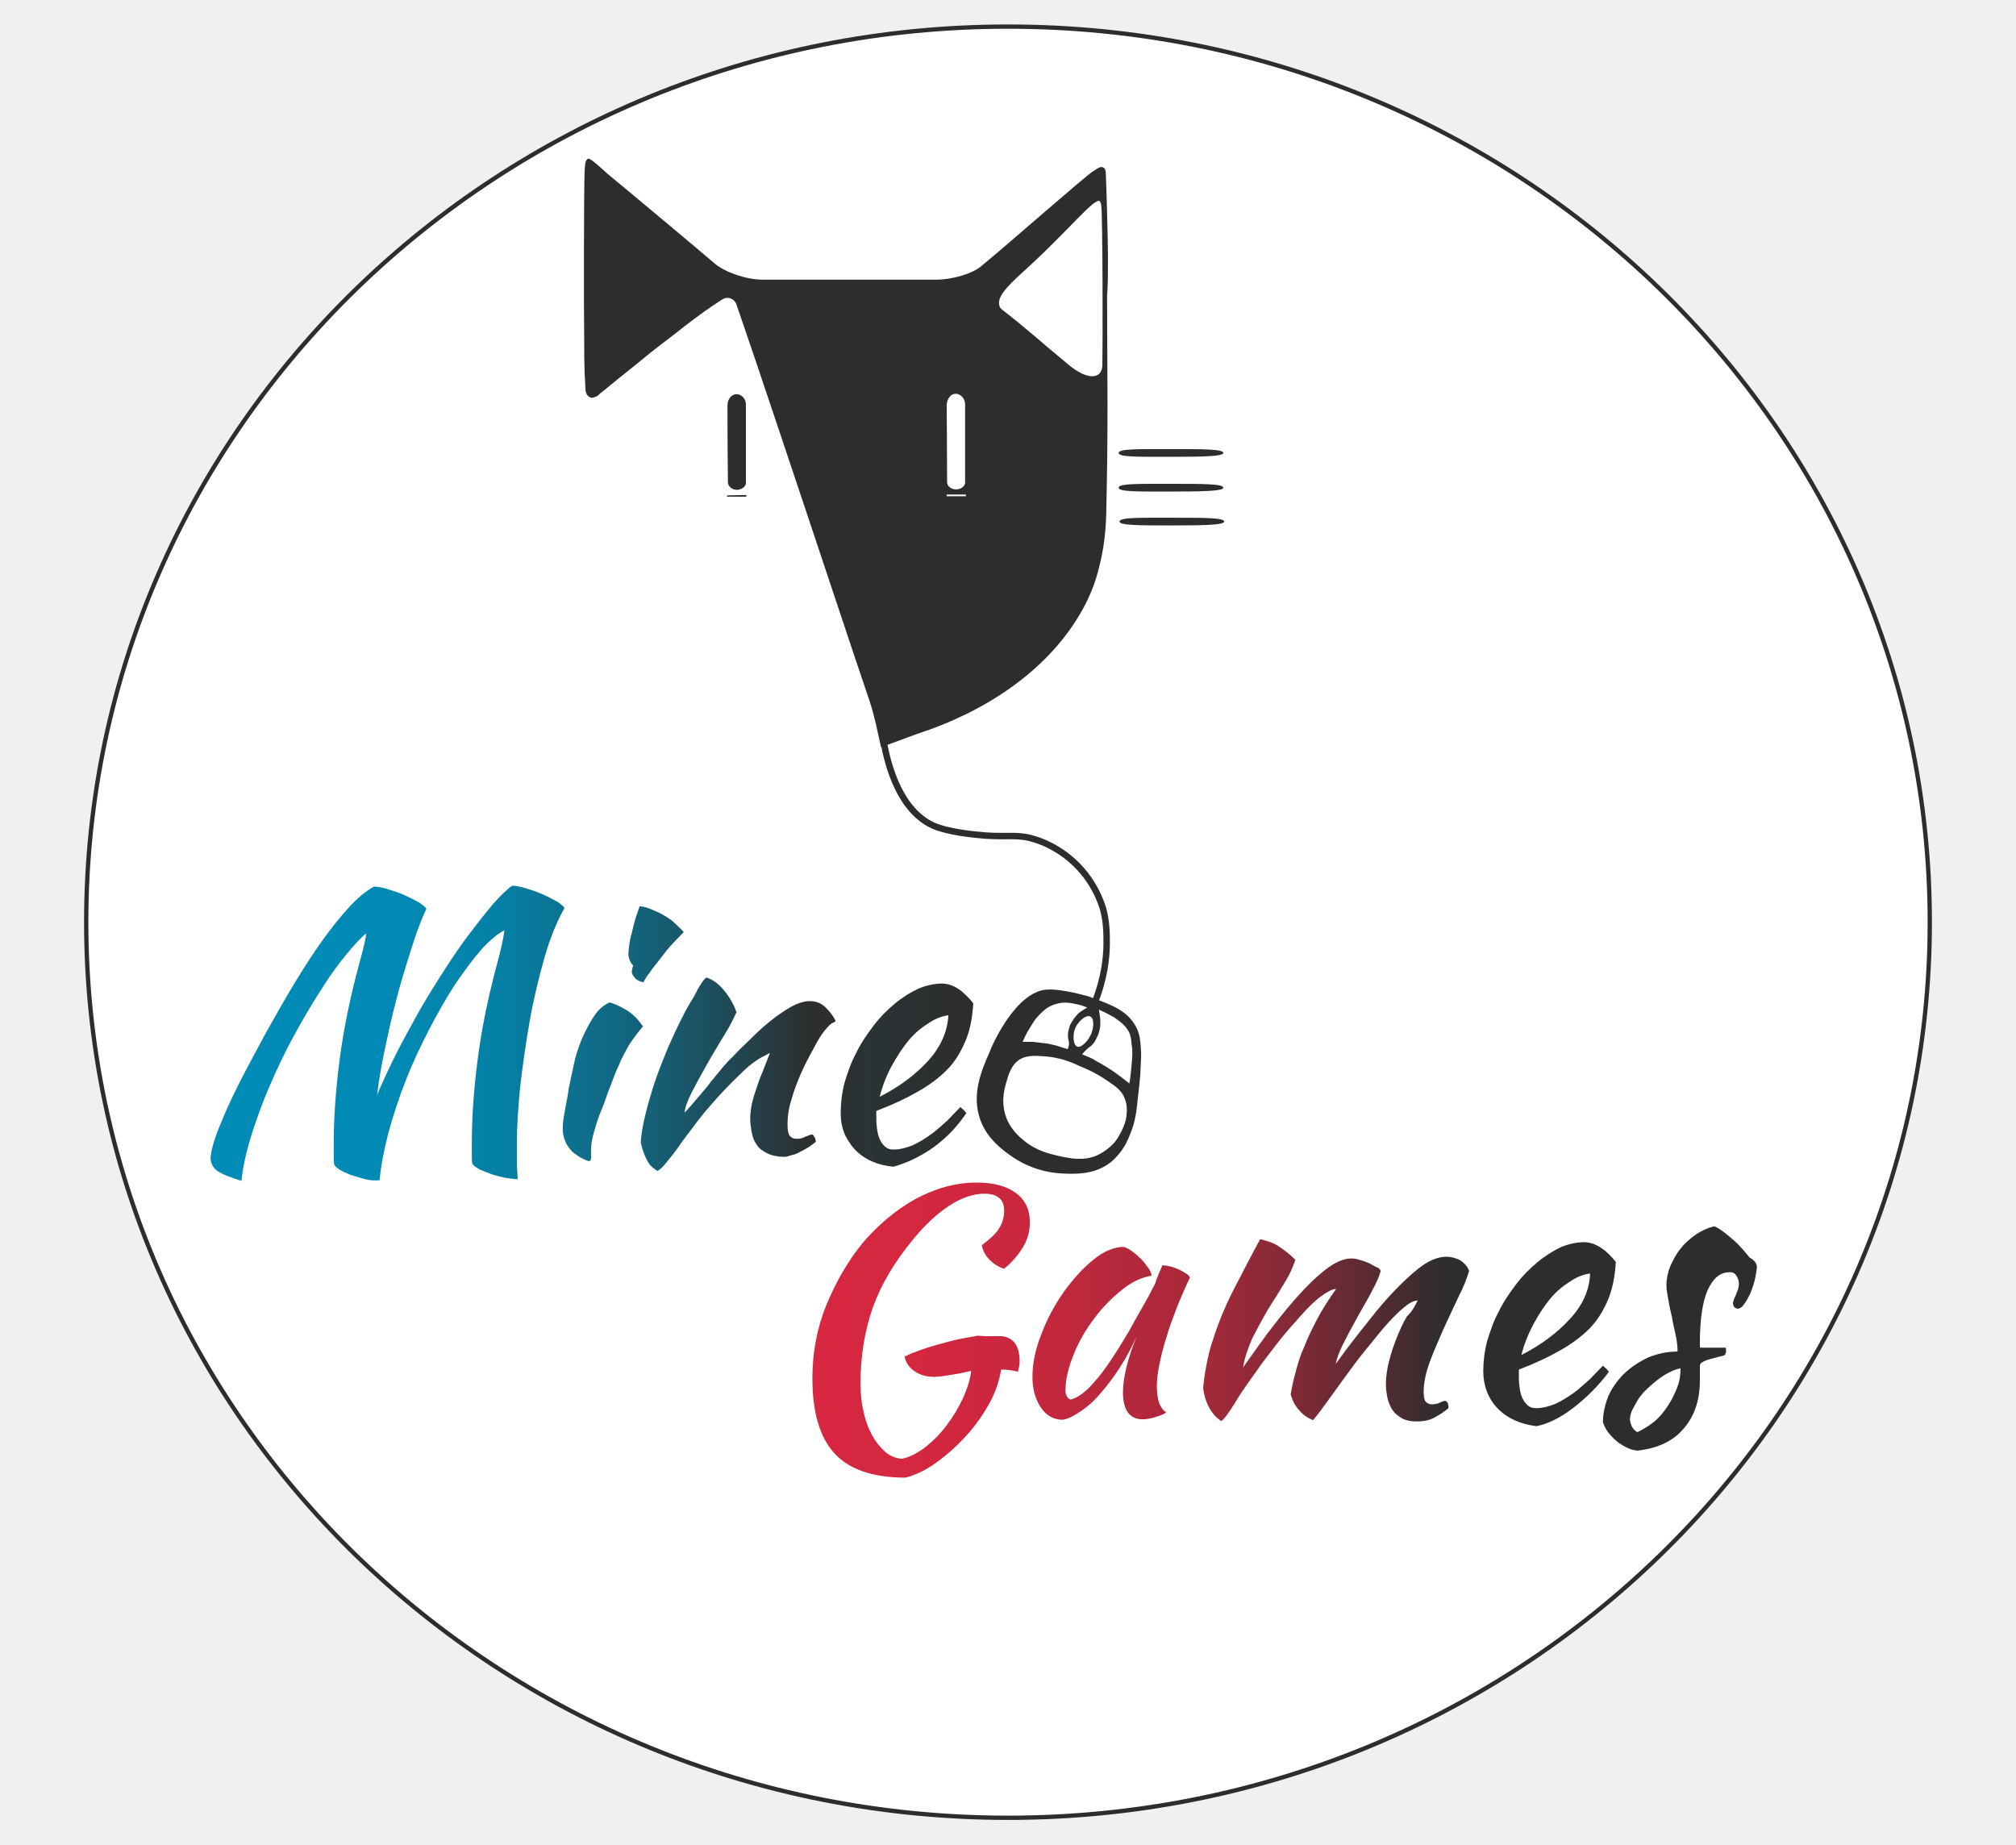
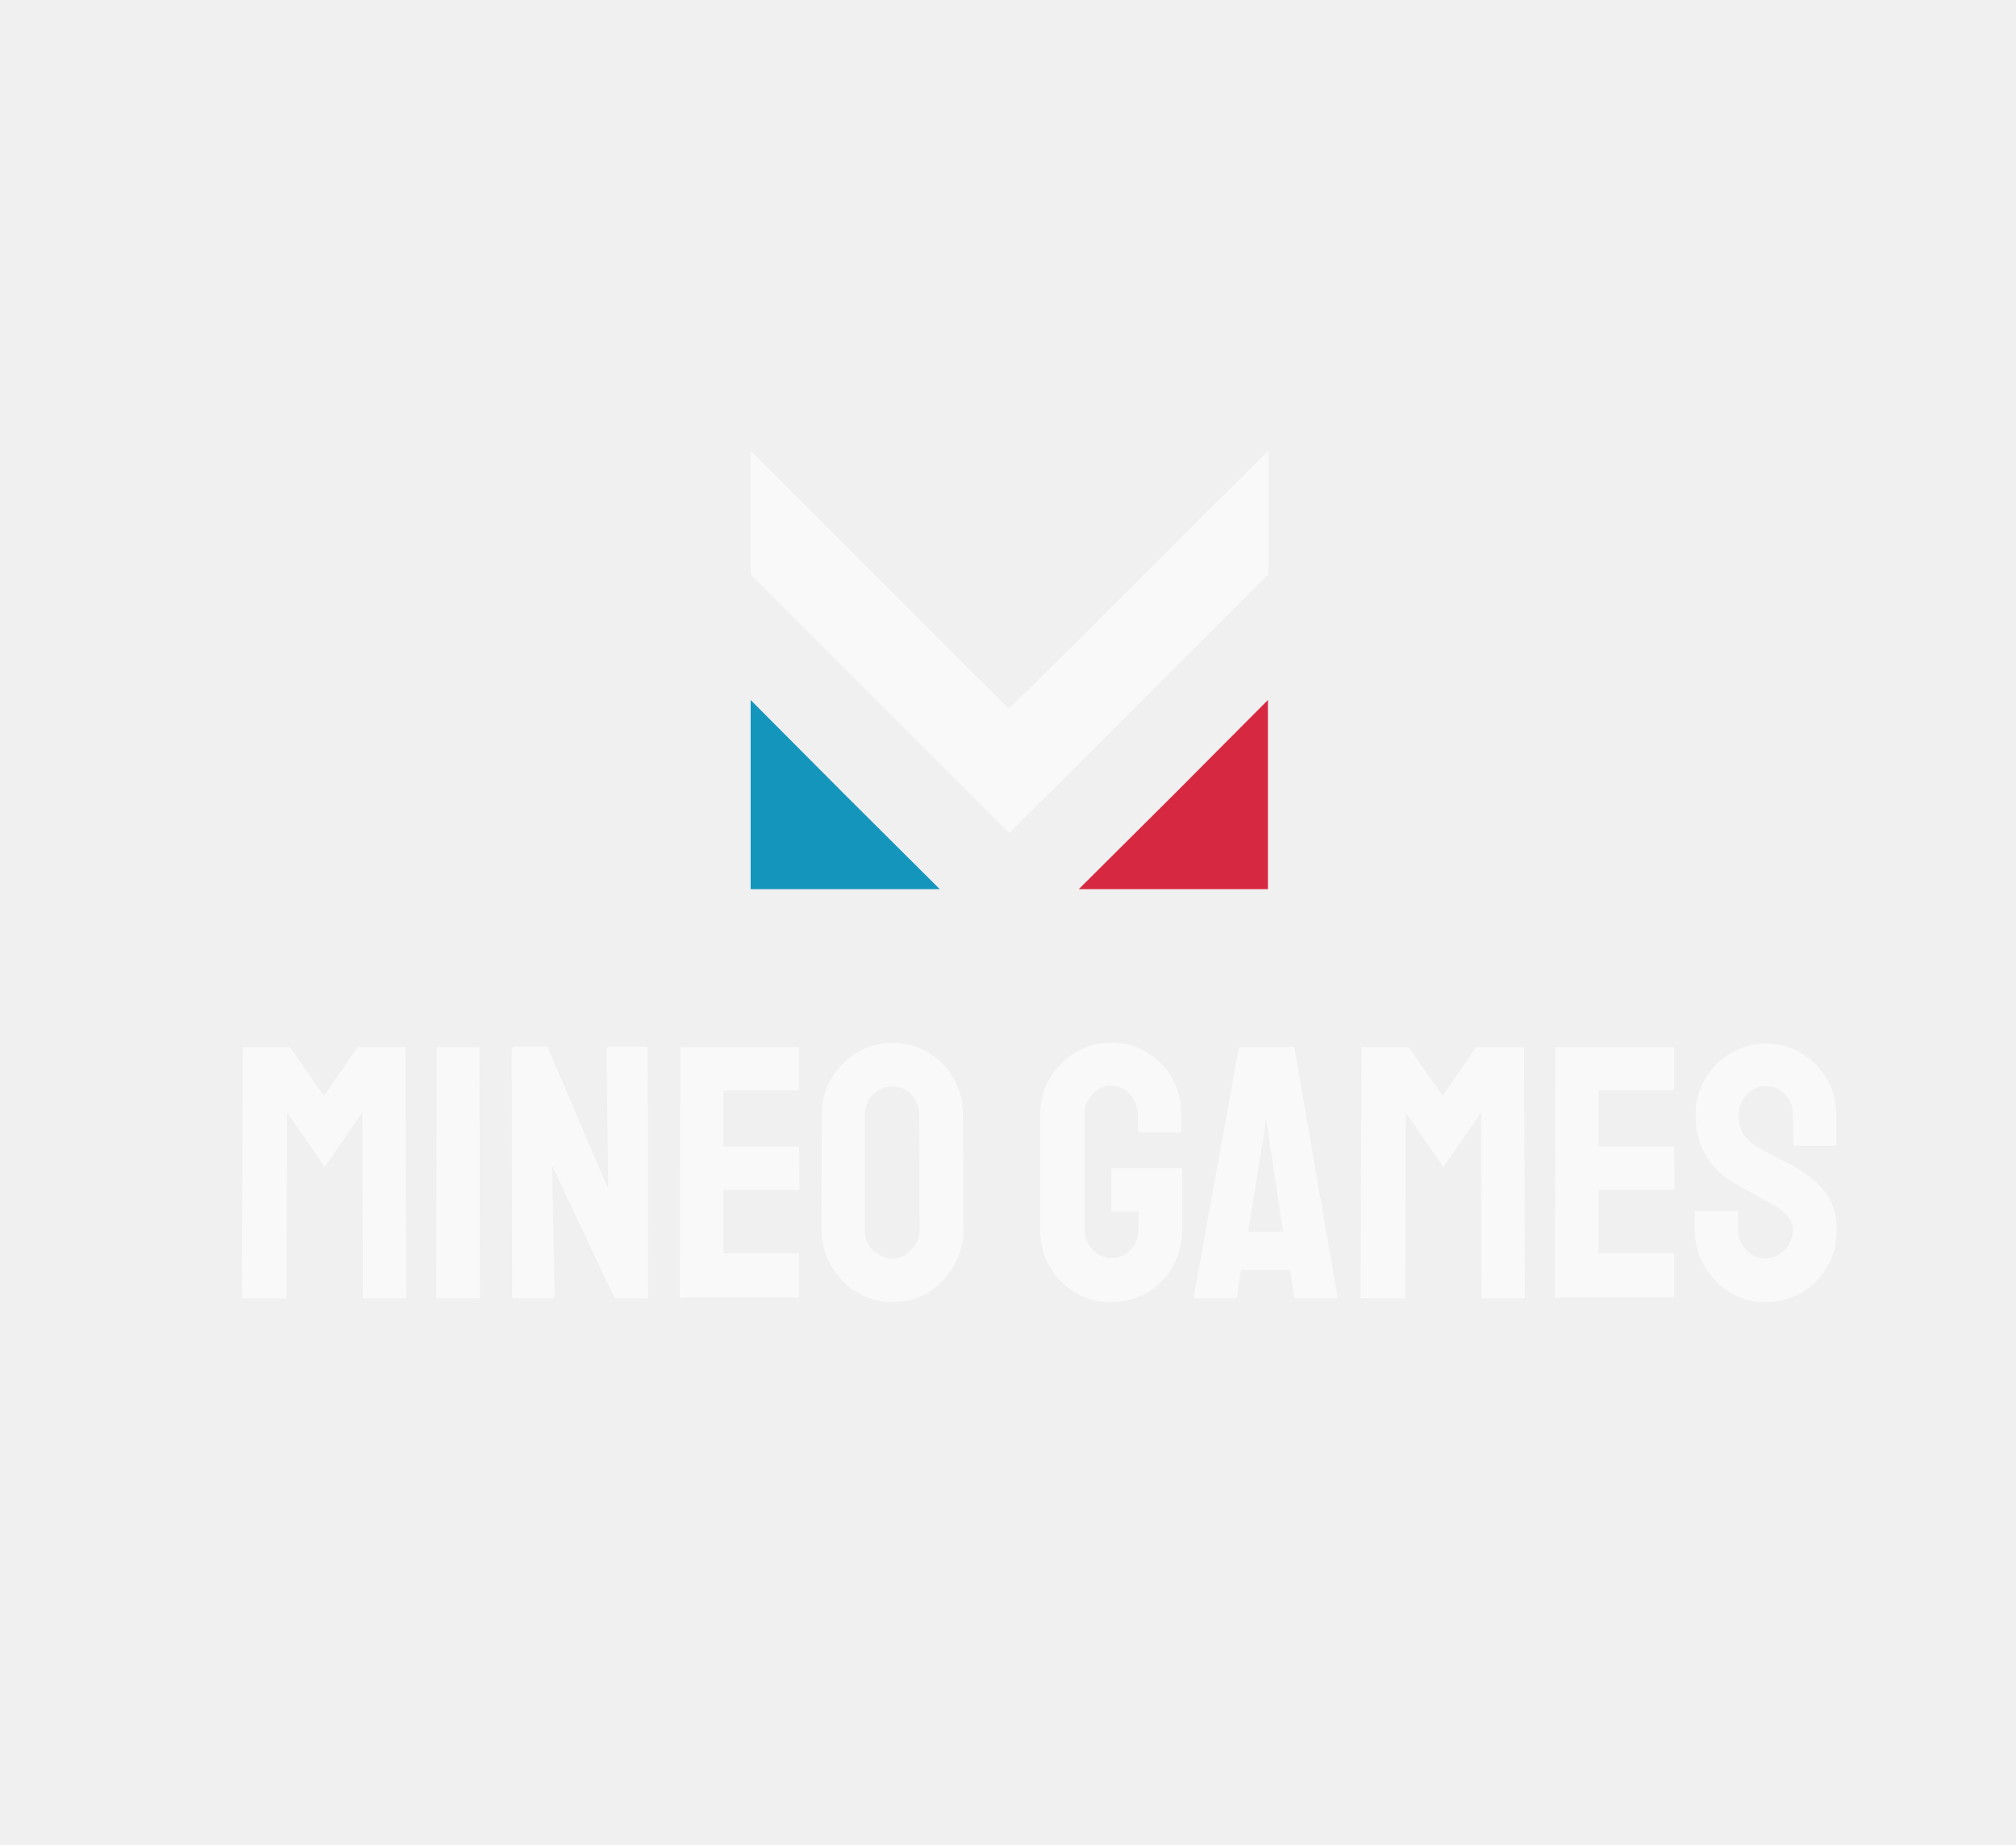
- <svg xmlns="http://www.w3.org/2000/svg" version="1.1" id="svg3680" x="0px" y="0px" viewBox="-70 182 470 430" style="enable-background:new -70 182 470 430;" xml:space="preserve">
+ <svg xmlns="http://www.w3.org/2000/svg" version="1.1" id="svg3680" x="0px" y="0px" viewBox="-62 205.9 470 430" style="enable-background:new -62 205.9 470 430;" xml:space="preserve">
  <style type="text/css">
- 	.st0{fill:#FFFFFF;stroke:#2D2D2D;stroke-miterlimit:10;}
- 	.st1{fill:none;stroke:#2D2D2D;stroke-width:1.5;stroke-miterlimit:10;}
- 	.st2{fill:#2D2D2D;}
- 	.st3{fill:#232323;}
- 	.st4{fill:url(#SVGID_1_);}
- 	.st5{fill:url(#SVGID_2_);}
+ 	.st0{fill:#F9F9F9;}
+ 	.st1{fill:#1495BC;}
+ 	.st2{fill:#D62841;}
</style>
-   <ellipse class="st0" cx="165" cy="397" rx="214.9" ry="208.8" />
-   <link rel="stylesheet" href="https://fonts.googleapis.com/css?family=Kaushan+Script" />
-   <path d="M185.9,417.4" />
-   <path d="M177.6,416.3" />
-   <path class="st1" d="M185.2,415.8c2.3-5.7,2.8-10.7,2.8-13.9c0-2.3,0-4.8-0.8-7.9c-0.4-1.3-2.1-6.9-7.4-11.5  c-3.8-3.3-7.5-4.5-8.5-4.8c-4.1-1.3-6-0.5-11.6-0.9c-2.4-0.2-8.3-0.7-12.1-2.3c-7.9-3.6-10.6-14.1-11.6-19.6" />
-   <path d="M177.8,421" />
-   <path d="M179.3,416.9" />
-   <path d="M179,415.9" />
-   <path d="M179.8,414.1" />
-   <path d="M107.6,284.2" />
+   <link href="https://fonts.googleapis.com/css?family=Kaushan+Script" rel="stylesheet" />
  <g>
-     <g>
-       <path class="st2" d="M101.8,296.2c1.1,0,2.1-0.8,2.1-1.6c0,0,0,0,0-1.2c0-6.6,0-12,0-15.9c0-1.2,0-1.2,0-1.2c0-1.3-1-2.4-2.2-2.4    c-1.1,0-2.1,1.1-2.1,2.6c0,0,0,10.4,0.1,17.2c0,0.8,0,0.8,0,0.8C99.8,295.5,100.7,296.2,101.8,296.2z" />
-       <path class="st2" d="M99.5,297.5c0,0.2,0,0.3,0,0.3s2.2,0,3,0s1.5,0,1.5,0s0-0.1,0-0.4L99.5,297.5    C99.5,297.5,99.5,297.5,99.5,297.5z" />
-       <path class="st2" d="M203,296.6c7.5,0,12.2-0.1,12.2-0.9c0-0.9-4.7-0.9-12.2-0.9s-12.2-0.1-12.2,0.9    C190.8,296.7,195.5,296.6,203,296.6z" />
-       <path class="st2" d="M203,288.5c7.5,0,12.2-0.1,12.2-0.9c0-0.9-4.7-0.9-12.2-0.9s-12.2-0.1-12.2,0.9    C190.8,288.6,195.5,288.5,203,288.5z" />
-       <path class="st2" d="M188.3,243.5c0-0.8,0-1.5,0-2.3c0-3.3-0.4-17.4-0.5-18.8c0-0.5-0.1-1.2-0.7-1.4c-0.5-0.2-0.9,0.1-1.3,0.3    c-0.5,0.3-0.8,0.6-1.2,0.8c-1.8,1.2-18.5,15.8-22.2,18.9s-3.7,3.1-3.7,3.1c-2,1.7-6.7,3.1-10.4,3.1s-9.8,0-13.5,0s-9.8,0-13.5,0    c-3.8,0-9.8,0-13.5,0c-3.8,0-8.7-1.7-11.1-3.7c-2.3-2-23.8-20-25.1-21c-0.9-0.8-3.9-3.7-4.5-3.5c-0.7,0.3-0.7,1.5-0.8,2.7    c-0.2,4.3-0.2,33.7-0.1,40.1c0,0.1,0,0.2,0,0.3c0,0,0,0,0,0.1c0,1.5,0,4,0.1,7c0.1,0.9,0.1,2.3,0.2,3.8c0.1,0.7,0.4,1.3,1,1.6    c0.6,0.3,1,0,1.4-0.1c0.7-0.3,0.9-0.8,1.7-1.3c0.6-0.5,1.1-0.9,1.7-1.4c2.4-2,4.9-3.9,7.3-5.9c2.4-2,4.9-3.9,7.4-5.8    c0.6-0.5,3.9-3.1,7.1-5.4c3.3-2.3,4.3-2.9,4.3-2.9c1.3-0.8,2.8-0.2,3.3,1.2c0,0,1.3,3.8,4.5,13.2s7.5,22.4,12.2,36.4    c4.7,14,10.4,31.3,12.8,38.3c2.1,6.3,2.2,6,4.2,15.3l8.7-3.2c14.8-4.8,29.5-14,37.6-27.7c2.2-3.7,3.7-7.4,4.6-11.3    c1-3.9,1.5-8,1.6-12.1c0.2-8.5,0.3-16.9,0.3-25.5s-0.1-17-0.1-25.5C188.3,248.6,188.3,246.1,188.3,243.5z M152.8,273.8    c1.1,0,2.2,1.1,2.2,2.4c0,0,0,0,0,1.2c0,3.9,0,9.3,0,15.9c0,1.2,0,1.2,0,1.2c0,0.8-0.9,1.6-2.1,1.6s-2.1-0.8-2.1-1.7    c0,0,0,0,0-0.8c0-6.7-0.1-17.2-0.1-17.2C150.8,274.9,151.7,273.8,152.8,273.8z M155.2,297.7c0,0-0.7,0-1.5,0c-0.8,0-3,0-3,0    s0-0.1,0-0.3c0,0,0,0,0-0.1h4.5C155.2,297.6,155.2,297.7,155.2,297.7z M187,267.1c-0.1,3.5-3.6,3.5-7.8,0    c-7.5-6.2-9.4-8.1-15.3-12.7c-0.3-0.2-0.8-0.6-0.9-1.1c-0.8-2.4,3.1-5.7,6.7-9c9.6-8.8,15.5-16.3,16.7-15.4    c0.1,0.1,0.1,0.3,0.3,0.7C187.1,230.8,187.1,263.6,187,267.1z" />
-       <path class="st2" d="M203.2,302.7c-7.5,0-12.2-0.1-12.2,0.9c0,0.9,4.7,0.9,12.2,0.9s12.2-0.1,12.2-0.9    C215.4,302.7,210.7,302.7,203.2,302.7z" />
-     </g>
-     <path class="st2" d="M185.1,414.8c-1.2-0.5-2.3-0.8-2.5-0.8c-3.6-1-6.9-1.4-8.3-1.3c-7.4,0.2-13.1,13.1-13.6,14.6   c-1.9,4.3-4.4,10.1-2,16.2c1.6,4,4.8,6.4,6.6,7.7c5,3.7,10.1,4.3,12.6,4.4c2.8,0.1,6.9,0.3,10.6-2.3c2.2-1.6,3.5-3.8,3.9-4.5   c0.9-1.7,1.4-3.2,1.8-4.4c0.5-1.7,0.7-3,0.9-4.8c0.1-0.8,0.2-2.1,0.5-4.5c0.2-2,0.3-3,0.3-3.9c0.1-2.2,0.2-3.2,0.1-4.3   c-0.1-1.8-0.2-3.7-1.1-5.4C193,417.8,189.5,416.4,185.1,414.8z M186.4,421.9c0.2-0.9,0.1-1.7,0.1-2.4c-0.1-0.8-0.2-1.5-0.3-2.1   c1.4,0.6,2.5,1.2,3.4,1.7c1.3,0.9,2.4,1.6,3.3,3c0.7,1,0.8,2,0.9,3.3c0.3,1.7,0.2,2.9,0,5c-0.1,1-0.2,2.5-0.5,4.2   c-2.3-1.8-3.9-3-4.8-3.5c-0.6-0.4-1.3-0.8-1.3-0.8c-0.3-0.2-0.7-0.4-1-0.6c-0.5-0.2-0.9-0.5-1.4-0.8c-1-0.5-1.9-0.8-2.5-1.1   c0.2-0.3,0.5-0.6,0.8-0.9c0.6-0.6,0.8-0.7,1.2-1c0.8-0.7,1.1-1.3,1.3-1.8C186.1,423.2,186.3,422.4,186.4,421.9z M184.5,422.8   c-0.7,1.8-2.4,3.6-3.4,3.2c-0.9-0.4-1.1-2.7-0.4-4.4c0.8-1.6,2.5-3.1,3.5-2.6C185.1,419.4,185,421.4,184.5,422.8z M171.7,425   c-0.7-0.1-0.8-0.1-1.1-0.1c-0.2,0-0.3,0-0.4,0c-0.2,0-0.8,0-1.8,0c0.4-0.8,0.8-1.9,1.6-3.1c0.8-1.3,1.3-2.2,2.2-3.1   c0.8-0.8,2-2.1,3.9-2.6c1.8-0.6,3.5-0.3,4.8,0c1.1,0.2,2.1,0.6,2.6,0.8c-0.6,0.3-1.2,0.7-1.9,1.2c-0.3,0.3-1,0.9-1.6,2   c-0.3,0.4-0.6,0.9-0.8,1.8c-0.1,0.4-0.3,1-0.2,2c0.1,0.8,0.3,1,0.2,1.8c-0.1,0.4-0.2,0.8-0.3,0.9c-1-0.3-1.9-0.6-2.5-0.8   c-0.7-0.2-1.3-0.3-2.2-0.5C173.3,425.2,172.6,425.1,171.7,425z M190.1,448c-0.6,0.8-2.1,2.3-4.4,3.4c-3.2,1.3-6.1,0.7-8.9,0.1   c-2-0.5-5.1-1.1-8.1-3.6c-1.1-0.9-2.7-2.3-3.8-4.6c-1.7-3.8-0.8-7.2-0.4-8.6c0.6-2.1,1.2-4.5,3.4-5.8c1.7-0.9,3.4-0.8,6-0.6   c3.1,0.3,5.4,1.1,7.7,2.2c3.5,1.4,5.6,2.8,6.6,3.5c2.1,1.4,3.1,2.2,3.8,3.6c1,2.1,0.7,4,0.5,5.4C191.8,445.6,190.4,447.6,190.1,448   z" />
-     <path class="st3" d="M164.5,423.5C164.4,423.6,164.5,423.5,164.5,423.5L164.5,423.5z" />
+     <path class="st0" d="M-5.3,508.6c-0.2,0-0.3-0.1-0.3-0.4l0.2-57.9c0-0.2,0.1-0.3,0.3-0.3H5.2c0.2,0,0.4,0.1,0.6,0.3l7.7,11.1   l7.7-11.1c0.2-0.2,0.4-0.3,0.6-0.3h10.4c0.2,0,0.3,0.1,0.3,0.3l0.2,57.9c0,0.3-0.1,0.4-0.3,0.4h-9.5c-0.2,0-0.3-0.1-0.3-0.4   l-0.1-43l-8.8,12.8l-8.8-12.8l-0.1,43c0,0.3-0.1,0.4-0.3,0.4H-5.3z" />
+     <path class="st0" d="M40.1,508.6c-0.3,0-0.4-0.1-0.4-0.4l0.1-57.9c0-0.2,0.1-0.3,0.3-0.3h9.4c0.2,0,0.3,0.1,0.3,0.3l0.1,57.9   c0,0.3-0.1,0.4-0.3,0.4H40.1z" />
+     <path class="st0" d="M58.1,508.6c-0.5,0-0.7-0.2-0.7-0.6l-0.1-57.4c0-0.4,0.2-0.7,0.7-0.7h7.6l14.2,33.2l-0.4-32.5   c0-0.4,0.3-0.7,0.8-0.7h8.3c0.3,0,0.5,0.2,0.5,0.7l0.1,57.5c0,0.3-0.1,0.5-0.4,0.5h-7.4l-14.6-31l0.6,30.3c0,0.5-0.3,0.7-0.8,0.7   H58.1z" />
+     <path class="st0" d="M96.8,508.6c-0.2,0-0.3-0.1-0.3-0.4l0.1-57.9c0-0.2,0.1-0.3,0.3-0.3h27.1c0.2,0,0.3,0.1,0.3,0.4v9.4   c0,0.2-0.1,0.3-0.3,0.3h-17.3v13.1h17.3c0.2,0,0.3,0.1,0.3,0.3l0.1,9.5c0,0.2-0.1,0.3-0.3,0.3h-17.4v14.8H124   c0.2,0,0.3,0.1,0.3,0.4v9.6c0,0.2-0.1,0.3-0.3,0.3H96.8z" />
+     <path class="st0" d="M146.1,509.5c-3,0-5.8-0.8-8.3-2.3c-2.5-1.5-4.5-3.6-6-6.2c-1.5-2.6-2.3-5.4-2.3-8.5l0.1-26.7   c0-3.1,0.7-5.9,2.2-8.4c1.5-2.5,3.5-4.6,6-6.1c2.5-1.5,5.3-2.3,8.3-2.3c3,0,5.8,0.8,8.3,2.3c2.5,1.5,4.5,3.5,5.9,6.1   c1.5,2.5,2.2,5.3,2.2,8.4l0.1,26.7c0,3.1-0.7,5.9-2.2,8.5c-1.5,2.6-3.5,4.6-6,6.2C151.9,508.7,149.1,509.5,146.1,509.5z    M146.1,499.3c1.7,0,3.2-0.7,4.4-2.1c1.3-1.4,1.9-2.9,1.9-4.7l-0.1-26.7c0-1.9-0.6-3.4-1.8-4.7c-1.2-1.3-2.7-1.9-4.5-1.9   c-1.7,0-3.2,0.6-4.5,1.9c-1.2,1.3-1.9,2.9-1.9,4.8v26.7c0,1.9,0.6,3.4,1.9,4.8C142.9,498.6,144.4,499.3,146.1,499.3z" />
+     <path class="st0" d="M196.9,509.5c-3,0-5.8-0.8-8.3-2.3c-2.5-1.5-4.5-3.6-5.9-6.1c-1.5-2.6-2.2-5.4-2.2-8.6v-26.7   c0-3,0.7-5.8,2.2-8.4c1.5-2.6,3.5-4.6,6-6.1c2.5-1.5,5.2-2.3,8.2-2.3c3.1,0,5.9,0.7,8.4,2.2c2.5,1.5,4.5,3.5,5.9,6   c1.5,2.5,2.2,5.4,2.2,8.5v3.9c0,0.2-0.1,0.3-0.4,0.3h-9.4c-0.2,0-0.3-0.1-0.3-0.3v-3.2c0-2.1-0.6-3.9-1.8-5.3   c-1.2-1.4-2.7-2.1-4.5-2.1c-1.6,0-3.1,0.7-4.3,2c-1.3,1.3-1.9,2.9-1.9,4.7v26.7c0,1.9,0.6,3.4,1.9,4.8c1.2,1.3,2.7,2,4.4,2   c1.8,0,3.3-0.6,4.5-1.9c1.2-1.3,1.8-2.9,1.8-4.8v-4.1h-5.9c-0.3,0-0.4-0.1-0.4-0.4v-9.4c0-0.3,0.1-0.4,0.4-0.4h15.8   c0.2,0,0.3,0.1,0.3,0.4v14c0,3.1-0.7,6-2.2,8.6c-1.5,2.6-3.5,4.6-5.9,6.1C202.8,508.7,200,509.5,196.9,509.5z" />
+     <path class="st0" d="M216.3,508.2l10.5-57.9c0.1-0.2,0.2-0.3,0.4-0.3h12.2c0.2,0,0.4,0.1,0.4,0.3l10,57.9c0.1,0.3-0.1,0.4-0.3,0.4   h-9.4c-0.2,0-0.4-0.1-0.4-0.4l-0.9-6.2h-11.5l-0.9,6.2c-0.1,0.3-0.2,0.4-0.4,0.4h-9.4C216.4,508.6,216.3,508.5,216.3,508.2z    M229,493.1h8.1l-3.5-23.7l-0.5-3.1l-0.3,3.1L229,493.1z" />
+     <path class="st0" d="M255.5,508.6c-0.2,0-0.3-0.1-0.3-0.4l0.2-57.9c0-0.2,0.1-0.3,0.3-0.3H266c0.2,0,0.4,0.1,0.6,0.3l7.7,11.1   l7.7-11.1c0.2-0.2,0.4-0.3,0.6-0.3h10.4c0.2,0,0.3,0.1,0.3,0.3l0.2,57.9c0,0.3-0.1,0.4-0.3,0.4h-9.5c-0.2,0-0.3-0.1-0.3-0.4   l-0.1-43l-8.8,12.8l-8.8-12.8l-0.1,43c0,0.3-0.1,0.4-0.3,0.4H255.5z" />
+     <path class="st0" d="M300.8,508.6c-0.2,0-0.3-0.1-0.3-0.4l0.1-57.9c0-0.2,0.1-0.3,0.3-0.3h27.1c0.2,0,0.3,0.1,0.3,0.4v9.4   c0,0.2-0.1,0.3-0.3,0.3h-17.3v13.1h17.3c0.2,0,0.3,0.1,0.3,0.3l0.1,9.5c0,0.2-0.1,0.3-0.3,0.3h-17.4v14.8H328   c0.2,0,0.3,0.1,0.3,0.4v9.6c0,0.2-0.1,0.3-0.3,0.3H300.8z" />
+     <path class="st0" d="M349.6,509.5c-3,0-5.8-0.8-8.3-2.3c-2.5-1.5-4.5-3.6-6-6.2c-1.5-2.6-2.2-5.4-2.2-8.5v-3.9   c0-0.3,0.1-0.4,0.4-0.4h9.4c0.2,0,0.3,0.1,0.3,0.4v3.9c0,1.9,0.6,3.4,1.9,4.8c1.2,1.3,2.7,2,4.5,2c1.7,0,3.2-0.7,4.5-2   c1.2-1.3,1.9-2.9,1.9-4.7c0-2.1-1.3-3.9-4-5.4c-0.9-0.5-2.3-1.3-4.2-2.4c-1.9-1.1-3.7-2.1-5.4-3c-3.1-1.8-5.4-4.1-6.9-6.8   c-1.5-2.7-2.2-5.8-2.2-9.2c0-3.1,0.8-6,2.3-8.5c1.5-2.5,3.5-4.5,6-5.9c2.5-1.5,5.2-2.2,8.1-2.2c3,0,5.7,0.7,8.2,2.2   c2.5,1.5,4.5,3.5,6,6c1.5,2.5,2.2,5.3,2.2,8.4v6.9c0,0.2-0.1,0.3-0.3,0.3h-9.4c-0.2,0-0.3-0.1-0.3-0.3l-0.1-6.9   c0-2-0.6-3.6-1.9-4.8c-1.2-1.2-2.7-1.9-4.4-1.9c-1.7,0-3.2,0.7-4.5,2c-1.2,1.3-1.9,2.9-1.9,4.7c0,1.9,0.4,3.4,1.2,4.6   c0.8,1.2,2.2,2.4,4.3,3.5c0.3,0.2,0.8,0.5,1.6,0.9c0.8,0.4,1.7,0.9,2.7,1.4c1,0.5,1.8,1,2.6,1.4c0.8,0.4,1.2,0.6,1.4,0.8   c2.8,1.6,5,3.5,6.7,5.8c1.6,2.3,2.4,5.1,2.4,8.4c0,3.2-0.7,6.1-2.2,8.6c-1.5,2.6-3.5,4.6-6,6.1   C355.4,508.7,352.7,509.5,349.6,509.5z" />
  </g>
-   <linearGradient id="SVGID_1_" gradientUnits="userSpaceOnUse" x1="-20.9" y1="375.173" x2="156.885" y2="375.173" gradientTransform="matrix(1 0 0 -1 0 798)">
-     <stop offset="0" style="stop-color:#008CB7" />
-     <stop offset="0.219" style="stop-color:#018AB5" />
-     <stop offset="0.325" style="stop-color:#0385AD" />
-     <stop offset="0.407" style="stop-color:#077CA0" />
-     <stop offset="0.476" style="stop-color:#0D708E" />
-     <stop offset="0.582" style="stop-color:#155F76" />
-     <stop offset="0.672" style="stop-color:#1F4B58" />
-     <stop offset="0.788" style="stop-color:#2D2D2D" />
-     <stop offset="0.861" style="stop-color:#2A3335" />
-     <stop offset="1" style="stop-color:#2D2D2D" />
-   </linearGradient>
-   <path class="st4" d="M18.5,457.1c-0.1,0.1-0.2,0.1-0.4,0.1c-0.1,0-0.4,0-0.7,0c-0.8,0-1.7-0.1-2.7-0.4s-2.1-0.6-3-0.9  c-1-0.4-1.9-0.8-2.5-1.2c-0.8-0.5-1.1-0.8-1.3-1.2c-0.1-0.8-0.1-1.6-0.1-2.4s0-1.7,0-2.4c0-6.3,0.5-12.9,1.4-19.8  c0.9-6.9,2.4-14.3,4.6-22.4c0.2-0.8,0.5-1.8,0.8-3c0.3-1.2,0.6-2.5,0.8-3.9c-1.3,1-2.9,2.8-4.8,5.1c-1.9,2.3-3.9,5.1-5.9,8.3  c-2.1,3.2-4.1,6.7-6.2,10.5c-2.1,3.8-3.9,7.7-5.6,11.6c-1.7,3.9-3.1,7.8-4.3,11.6c-1.2,3.9-2,7.4-2.3,10.6c-2.7-0.8-4.6-1.6-5.6-2.3  s-1.6-1.8-1.6-2.9c0-1,0.3-2.4,0.9-4.3s1.5-4,2.6-6.6c1.1-2.5,2.5-5.4,4.1-8.5s3.5-6.5,5.4-10.1c2.3-4.1,4.5-8,6.7-11.6  c2.2-3.6,4.3-6.9,6.4-9.8c2.1-2.9,4.1-5.4,6.1-7.6s3.9-3.8,5.9-4.9c0.8,0,1.9,0.2,3.2,0.6c1.3,0.4,2.6,0.8,3.9,1.4  c1.3,0.6,2.3,1.1,3.4,1.7c0.9,0.6,1.5,1.1,1.7,1.5c-0.8,1.6-1.7,3.9-2.8,7.1c-1,3.2-2.2,6.8-3.3,10.7c-1.1,4-2.2,8.3-3.1,12.7  c-1,4.5-1.8,8.7-2.3,12.9c1.3-3.1,2.8-6.3,4.5-9.7c1.7-3.4,3.6-6.7,5.4-10c1.9-3.3,3.9-6.5,5.9-9.6c2-3.1,3.9-5.9,5.9-8.5  c1.9-2.5,3.7-4.8,5.4-6.8c1.7-1.9,3.1-3.3,4.4-4.2c0.8,0,1.9,0.2,3.2,0.6c1.3,0.4,2.6,0.8,3.9,1.4c1.3,0.6,2.3,1.1,3.4,1.7  c0.9,0.6,1.5,1.1,1.7,1.5c-1.8,3.2-3.4,7.1-4.7,11.7c-1.3,4.6-2.5,9.5-3.4,14.6c-0.9,5.1-1.6,10.1-2.2,15.1c-0.5,5-0.8,9.5-0.8,13.4  c0,1.3,0,2.6,0,4s0.1,2.9,0.2,4.4c-0.8,0-1.7-0.1-2.8-0.3c-1.1-0.2-2.2-0.5-3.2-0.8c-1-0.4-2-0.8-2.8-1.1c-0.8-0.5-1.4-0.8-1.8-1.4  c-0.1-0.8-0.1-1.6-0.1-2.4s0-1.7,0-2.4c0-6.3,0.5-12.9,1.4-19.8c0.9-6.9,2.4-14.3,4.6-22.4c0.2-0.8,0.5-1.9,0.8-3.2  c0.3-1.3,0.6-2.7,0.8-4.2c-1.6,0.8-3.4,2.3-5.4,4.5c-2,2.3-4,5-6.1,8.1c-2.1,3.2-4.1,6.8-6.1,10.6c-2,3.9-3.9,7.9-5.4,11.8  c-1.6,4-2.9,8.1-4,12C19.5,450.2,18.8,453.8,18.5,457.1z M61.2,445.2c0-0.5,0-1.1,0.1-1.9s0.3-1.8,0.5-3c0.2-1.2,0.6-2.8,0.8-4.6  c0.4-1.8,0.8-3.9,1.4-6.5c0.1-0.6,0.4-1.5,0.8-2.7c0.4-1.2,0.9-2.5,1.6-3.9c0.7-1.4,1.4-2.7,2.3-4c0.9-1.3,2.1-2.3,3.4-2.9  c0.9,0.2,2.3,0.8,3.8,1.7c1.6,0.9,2.9,2.3,4,3.9c-1.3,1.5-2.3,2.9-3.3,4.4c-0.8,1.5-1.7,3-2.3,4.6c-0.8,1.6-1.3,3.2-2,4.9  c-0.7,1.7-1.2,3.5-2,5.4c-0.7,1.6-1.2,3.2-1.7,4.9c-0.5,1.7-0.8,3.1-0.8,4.3c0,1,0,1.7,0,2.2c0,0.4-0.2,0.7-0.5,0.7  c-0.2,0-0.7-0.2-1.3-0.5c-0.7-0.3-1.4-0.8-2.1-1.3c-0.8-0.6-1.3-1.3-1.9-2.3C61.5,447.5,61.2,446.5,61.2,445.2z M77.3,408.6  c0-0.4,0.1-0.8,0.3-1.5c-0.3-0.3-0.6-0.8-0.8-1.2c-0.2-0.6-0.3-1-0.3-1.5c0-0.5,0.1-1.2,0.2-2.1c0.1-0.8,0.3-1.8,0.6-2.8  c0.2-1,0.5-2.1,0.8-3.2c0.4-1.1,0.7-2.1,1-3c0.7,0,1.5,0.2,2.5,0.6c0.9,0.4,2,0.8,3,1.4s2,1.2,2.8,2c0.8,0.8,1.5,1.4,2,2  c-0.7,0.7-1.4,1.5-2.4,2.5s-2,2.3-2.9,3.5c-0.9,1.2-1.9,2.3-2.6,3.4c-0.8,1-1.3,1.9-1.5,2.3c-0.7-0.1-1.3-0.4-1.8-0.8  C77.5,409.4,77.3,409,77.3,408.6z M94.7,409.9c1.5,0.5,2.8,1.4,4.1,3c1.3,1.6,2.3,3.3,2.9,5.1c-0.7,1.5-1.6,3.4-2.9,5.4  c-1.3,2.2-2.6,4.3-3.9,6.6c-1.3,2.3-2.4,4.3-3.5,6.4c-1,2-1.7,3.7-1.8,5c0.9-0.9,1.9-2.1,3-3.4s2.2-2.5,3.2-3.9c1-1.2,2-2.4,2.9-3.5  c0.9-1,1.6-1.8,2.2-2.3c1-1.1,2.3-2.4,3.9-3.9c1.5-1.5,3-2.9,4.6-4.2c1.6-1.3,3.2-2.4,4.9-3.4c1.6-0.9,3.1-1.4,4.5-1.4  c1.5,0,2.7,0.5,3.7,1.5c0.9,0.9,1.8,2,2.3,3.1c0,0.1-0.2,0.3-0.7,0.5c-0.5,0.2-1,0.8-1.8,1.7c-0.8,1-1.7,2.4-2.6,4.2  c-1,1.8-2,3.7-2.9,5.7c-0.9,2.1-1.7,4.1-2.3,6.3c-0.7,2.2-0.9,4.1-0.9,5.8c0,1.4,0.2,2.3,0.6,2.7c0.4,0.4,0.8,0.6,1.6,0.6  c0.7,0,1.2-0.1,2-0.5c0.7-0.3,1.2-0.5,1.6-0.5c0.2,0.1,0.4,0.4,0.6,0.8c0.1,0.4,0.2,0.7,0.2,0.9c-0.5,0.4-1,0.8-1.6,1.2  c-0.7,0.4-1.3,0.8-2,1.1c-0.7,0.4-1.3,0.7-2,0.8c-0.7,0.2-1.2,0.4-1.7,0.4c-1.6,0-3-0.3-4-0.8c-1-0.5-1.9-1.1-2.4-1.9  c-0.6-0.8-1-1.7-1.2-2.8c-0.2-1.1-0.4-2.3-0.4-3.5c0-0.7,0.1-1.4,0.2-2.3s0.4-1.9,0.7-3c0.4-1.1,0.8-2.5,1.4-4.1  c0.7-1.6,1.4-3.6,2.3-5.8c-0.1,0-0.8,0.4-2.3,1.2c-1.4,0.8-2.9,2-4.6,3.7c-2.6,2.5-5.1,5.1-7.1,7.5c-2.2,2.4-4.2,5.3-6.5,8.3  c-1.2,1.8-2.3,3.2-3.3,4.4c-0.9,1.2-1.7,2-2.4,2.4c-1.2-0.7-2.1-1.6-2.6-2.8c-0.6-1.2-1-2.4-1.3-3.8c0-1,0.2-2.4,0.5-4  c0.3-1.6,0.8-3.5,1.3-5.4c0.6-2,1.2-4.1,2-6.3c0.8-2.2,1.7-4.4,2.6-6.6c2.2-5,4.1-8.8,5.9-11.6C93.1,411.7,94.2,410.1,94.7,409.9z   M156.9,415.9c-0.2,3.5-0.8,6.5-1.9,9s-2.4,4.7-4.3,6.6c-1.9,1.9-4.2,3.6-6.9,5.1c-2.6,1.5-5.8,3-9.5,4.4c0,0.4,0,0.7,0,1  c0,0.4,0,0.8,0,1.1c0,0.8,0.1,1.5,0.2,2.3c0.1,0.8,0.3,1.5,0.6,2.2s0.7,1.2,1.2,1.7c0.6,0.5,1.1,0.7,2,0.7c1.5,0,3-0.4,4.5-1  c1.5-0.7,2.8-1.5,4.2-2.5c1.3-0.9,2.5-2.1,3.8-3.2c1.1-1.1,2.2-2.3,3.1-3.2c0.6,0.5,1,0.9,1.4,1.4c-1.5,2.2-4,5.5-8.4,8.5  c-3.3,2.2-6.4,3.4-8.6,4c-1.3-0.1-5.8-0.6-9-4c-1.3-1.4-2-2.9-2.2-3.2c-0.8-1.7-1.1-3.5-1.1-5.4c0-2.3,0.3-4.7,0.9-7  c0.7-2.3,1.5-4.7,2.7-6.9c1.1-2.3,2.5-4.3,4-6.3s3.2-3.7,5-5.2c1.8-1.5,3.6-2.6,5.5-3.5c1.9-0.8,3.8-1.2,5.6-1.2  C152.3,411.4,154.6,413,156.9,415.9z M151.1,418.7c-1.5,0.2-3.1,0.8-4.7,1.9c-1.6,1-3.2,2.3-4.6,4s-2.7,3.7-3.9,5.9  s-2.2,4.7-2.8,7.2c4.5-2.3,8.3-5.1,11.3-8.4C149.3,426.1,150.9,422.5,151.1,418.7z" />
-   <linearGradient id="SVGID_2_" gradientUnits="userSpaceOnUse" x1="119.506" y1="305.863" x2="339.647" y2="305.863" gradientTransform="matrix(1 0 0 -1 0 798)">
-     <stop offset="0" style="stop-color:#D82740" />
-     <stop offset="0.114" style="stop-color:#D42740" />
-     <stop offset="0.217" style="stop-color:#C9273E" />
-     <stop offset="0.316" style="stop-color:#B7283C" />
-     <stop offset="0.32" style="stop-color:#B6283C" />
-     <stop offset="0.368" style="stop-color:#B0283B" />
-     <stop offset="0.434" style="stop-color:#9E2939" />
-     <stop offset="0.51" style="stop-color:#812A36" />
-     <stop offset="0.593" style="stop-color:#582B32" />
-     <stop offset="0.67" style="stop-color:#2D2D2D" />
-     <stop offset="1" style="stop-color:#2D2D2D" />
-   </linearGradient>
-   <path class="st5" d="M163,493.5c1.5,0,2.6,0.5,3.5,1.5c0.8,1,1.2,2.4,1.2,4.2c0,0.5,0,0.9-0.1,1.4c-0.1,0.5-0.2,0.9-0.3,1.2  c-1.2-0.3-2.4-0.5-3.9-0.5c-0.4,2.4-1.2,5.1-2.7,7.8c-1.5,2.7-3.3,5.3-5.4,7.6s-4.4,4.4-6.9,6.2c-2.4,1.8-5,3-7.3,3.6  c-7.5,0-13.1-1.9-16.5-5.6c-3.5-3.8-5.2-9.6-5.2-17.6c0-5.8,1-11.5,3.2-16.9c2.2-5.4,5-10.3,8.5-14.6c3.6-4.2,7.6-7.6,12.2-10.2  c4.6-2.5,9.4-3.9,14.4-3.9c3.9,0,6.9,0.8,9.1,2.4c2.2,1.6,3.3,3.9,3.3,6.9c0,2-0.5,3.8-1.4,5.4s-2.4,3.6-4.6,5.4  c-1.3-0.4-2.4-1.1-3.4-2.1s-1.6-2.2-1.8-3.4c1.9-1.4,3.3-2.7,4-3.9c0.8-1.2,1.2-2.6,1.2-4.2c0-2.6-1.6-3.9-4.6-3.9  c-2.5,0-5.3,0.9-8.2,2.8c-2.9,1.9-5.8,4.6-8.7,8.2c-4.1,5-7.2,10.2-9.1,15.5c-1.9,5.4-2.9,11.4-2.9,17.9c0,2.4,0.3,4.7,0.8,6.8  c0.5,2.1,1.2,3.9,2.1,5.4c0.8,1.5,1.9,2.7,3,3.7c1.1,0.9,2.4,1.4,3.8,1.5c1.8-0.4,3.6-1.3,5.4-2.7c1.8-1.4,3.5-3.1,5-5.1  c1.5-2,2.7-4,3.8-6.3c1-2.3,1.7-4.3,1.9-6.4c-1.6,0.4-3.1,0.7-4.5,0.9s-2.8,0.5-4.1,0.5c-1.7,0-3.2-0.4-4.4-1.2  c-1.3-0.8-2.2-2-2.5-3.5c1-0.6,2.5-1.1,4.4-1.8c2-0.7,4-1.2,6.2-1.8c2.2-0.6,4.3-0.9,6.5-1.3C159.9,493.6,161.6,493.5,163,493.5z   M201,477c0.6,0,1.2,0.1,2,0.3c0.8,0.2,1.4,0.5,2.1,0.8s1.1,0.7,1.6,0.9c0.5,0.4,0.7,0.7,0.7,0.9c-1.1,2.3-2.2,4.8-3.1,7.1  c-0.9,2.4-1.8,4.7-2.4,6.9c-0.7,2.2-1.2,4.2-1.6,6.2c-0.4,1.9-0.6,3.6-0.6,5c0,1.6,0.2,2.9,0.5,3.9c0.4,1,0.9,1.8,1.7,2.3  c-0.7,0.5-1.6,0.8-2.6,1.1c-1,0.3-2.1,0.5-2.9,0.5c-3,0-4.6-2.1-4.6-6.3c0-3.2,1-7.6,3.2-13.1c-1.1,2.5-2.4,5-3.9,7.3  c-1.5,2.3-3,4.3-4.5,6c-1.5,1.8-3.1,3.2-4.6,4.2c-1.6,1.1-3,1.8-4.2,2c-2.1,0-3.8-0.9-5.1-2.8s-2-4.3-2-7.2c0-3.2,0.7-6.5,2.1-10  c1.3-3.5,3.1-6.8,5.2-9.8c2.2-3,4.4-5.5,6.9-7.5c2.4-2,4.9-3,7.1-3c0.6,0.2,1.2,0.5,1.9,1c0.7,0.5,1.4,1.1,2.1,1.8  c0.7,0.7,1.2,1.4,1.7,2.1c0.5,0.7,0.7,1.3,0.8,1.8c-2.3,0.4-4.6,1.4-6.9,3.3c-2.4,1.9-4.6,4.1-6.5,6.7c-2,2.6-3.6,5.4-4.8,8.4  c-1.2,3-1.9,5.7-1.9,8.4c0,1,0.4,1.8,1.2,2.1c1.6-0.4,3.5-1.7,5.6-4.2c2.2-2.4,4.7-6.2,7.8-11.4c0.6-1,1.2-2.2,1.9-3.4  c0.7-1.2,1.4-2.5,2.2-3.9c0.8-1.3,1.4-2.7,2.2-4.1C199.8,479.6,200.5,478.2,201,477z M260.5,485.2c-0.9,0-2,0.6-3.3,1.7  c-1.3,1.1-2.7,2.5-4.2,4.2s-3,3.7-4.7,5.7c-1.7,2.1-3.2,4.1-4.7,6.2c-1.5,2.1-2.9,4-4.2,5.8c-1.3,1.8-2.4,3.3-3.3,4.3  c-1.2-0.5-2.3-1.2-3.2-2.3c-0.9-0.9-1.6-2.3-2-3.7c0.3-1.8,0.7-3.6,1.2-5.4c0.5-1.9,1.1-3.9,2-5.8c0.8-2.1,1.8-4.1,3-6.4  c1.2-2.3,2.7-4.6,4.4-7c-0.8,0-2,0.6-3.5,1.7s-3,2.6-4.7,4.5s-3.5,3.9-5.3,6.2c-1.8,2.3-3.5,4.5-5.1,6.8c-2.1,2.9-3.9,5.5-5.2,7.7  c-1.4,2.2-2.3,3.5-3,3.9c-1.5-1-2.4-2.3-3-3.5c-0.6-1.2-1-2.6-1.2-4.1c0.1-1.3,0.3-3,0.7-5.1c0.4-2.1,0.8-4.1,1.6-6.3  c1.3-4.1,3-8.2,5.1-12.2c2.1-4,4-7.8,5.9-11.2c1.6,0.4,3,0.8,4.2,1.6c1.2,0.8,2.6,1.8,4,3.2c-0.6,1.8-1.4,3.6-2.6,5.5  c-1.2,2-2.4,3.9-3.8,6.1c-1.3,2.2-2.4,4.3-3.6,6.6c-1,2.3-1.8,4.5-2.2,6.9c1.6-2.3,3.5-4.9,5.6-7.8c2.2-2.9,4.4-5.7,6.7-8.3  c2.3-2.6,4.5-4.8,6.8-6.6c2.3-1.8,4.3-2.7,6.1-2.7c0.7,0,1.4,0.1,2.2,0.4c0.8,0.2,1.5,0.5,2.2,0.8c0.7,0.4,1.2,0.7,1.7,0.9  s0.7,0.6,0.8,0.8c-0.3,1.1-0.9,2.6-2,4.6c-1,2-2.2,3.9-3.4,6.1c-1.2,2.2-2.3,4.2-3.3,6.2c-1,2-1.6,3.6-1.8,4.8  c2.7-3.8,5.4-7.2,7.8-10.2c2.4-3.1,4.7-5.7,6.9-7.9c2.2-2.2,4.1-3.9,5.9-5.1c1.8-1.2,3.6-1.8,5.2-1.8c1.1,0,2.2,0.3,3.2,0.8  c0.9,0.6,1.7,1.4,2.1,2.5c-0.5,1.7-1.3,3.8-2.5,6.1c-1.1,2.3-2.3,4.9-3.5,7.5c-1.1,2.6-2.3,5.2-3.2,7.7c-0.9,2.5-1.4,4.8-1.4,6.9  c0,1.2,0.2,2,0.5,2.3c0.4,0.4,0.8,0.6,1.4,0.6c0.7,0,1.3-0.1,1.9-0.4s1-0.4,1.3-0.4c0.4,0.2,0.6,0.5,0.6,0.8  c0.1,0.4,0.1,0.7,0.1,0.9c-1.1,0.9-2.3,1.7-3.5,2.3c-1.2,0.6-2.5,0.8-3.9,0.8c-1.3,0-2.4-0.2-3.4-0.7c-0.8-0.5-1.6-1-2.2-1.9  c-0.6-0.8-0.9-1.7-1.2-2.7c-0.2-1-0.4-2.1-0.4-3.3c0-1.9,0.3-3.9,0.8-5.7c0.5-1.9,1.1-3.7,1.8-5.4c0.7-1.7,1.4-3.3,2.3-4.8  C259.3,487.7,259.9,486.4,260.5,485.2z M306.7,476.2c-0.2,3.5-0.8,6.5-1.9,9s-2.4,4.7-4.3,6.6c-1.9,1.9-4.2,3.6-6.9,5.1  c-2.6,1.5-5.8,3-9.5,4.4c0,0.4,0,0.7,0,1c0,0.4,0,0.8,0,1.1c0,0.8,0.1,1.5,0.2,2.3c0.1,0.8,0.3,1.5,0.6,2.2c0.3,0.7,0.7,1.2,1.2,1.7  c0.6,0.5,1.1,0.7,2,0.7c1.5,0,3-0.4,4.5-1c1.5-0.7,2.8-1.5,4.2-2.5c1.3-0.9,2.5-2.1,3.8-3.2c1.1-1.1,2.2-2.3,3.1-3.2  c0.6,0.5,1,0.9,1.4,1.4c-2.5,3.4-5.4,6.2-8.4,8.5c-3,2.3-5.9,3.7-8.5,4.2c-3.9-0.5-6.9-1.9-9.1-4.2s-3.3-5.3-3.3-8.6  c0-2.3,0.3-4.7,0.9-7c0.7-2.3,1.5-4.7,2.7-6.9c1.1-2.3,2.5-4.3,4-6.3c1.5-2,3.2-3.7,5-5.2c1.8-1.5,3.6-2.6,5.4-3.5  c1.9-0.8,3.8-1.2,5.6-1.2C302,471.7,304.4,473.3,306.7,476.2z M300.7,478.9c-1.5,0.2-3.1,0.8-4.7,1.9c-1.6,1-3.2,2.3-4.6,4  s-2.7,3.7-3.9,5.9c-1.2,2.3-2.2,4.7-2.8,7.2c4.5-2.3,8.3-5.1,11.3-8.4C298.9,486.4,300.6,482.8,300.7,478.9z M339.6,477.4  c-0.1,1-0.3,2.2-0.6,3.4c-0.3,1.1-0.7,2.2-1.1,3.1c-0.5,0.9-0.9,1.7-1.4,2.3c-0.5,0.7-1,0.9-1.4,0.9c-0.7-0.1-1-0.5-1.1-1.2  c0-0.2,0.1-0.5,0.2-0.8c0.1-0.4,0.3-0.8,0.5-1.2c0.2-0.5,0.3-0.9,0.5-1.3c0.1-0.5,0.2-0.8,0.2-1.2c0-0.8-0.2-1.4-0.6-2  c-0.4-0.6-0.8-0.8-1.5-0.8c-2.3,0-3.9,1.4-5.2,4.2c-1.2,2.8-1.8,6.9-1.8,12.4c0,0.6,0,0.9,0.1,1c1.2,0,2.3,0,3.2,0  c0.9,0,1.9,0,2.7,0c0.1,0.1,0.1,0.4,0.1,0.7c0,0.5-0.1,0.8-0.4,1.1c-1.3,0.3-2.3,0.6-3.1,0.8c-0.8,0.2-1.3,0.4-1.7,0.6  c-0.4,0.2-0.7,0.4-0.8,0.6c-0.1,0.2-0.1,0.5-0.1,0.8c0,0.5,0,0.9,0,1.3c0,0.5,0,1,0,1.7c0,4.7-1.3,8.5-3.9,11.4  c-2.5,2.9-6.1,4.5-10.7,5c-0.8-0.1-1.6-0.3-2.4-0.7s-1.7-0.9-2.4-1.5c-0.8-0.7-1.4-1.3-2-2.1c-0.6-0.8-0.9-1.5-1.2-2.3  c0-2.2,0.5-4.2,1.3-6.2c0.9-2,2.2-3.7,3.7-5.2c1.6-1.5,3.4-2.7,5.5-3.7c2.2-0.9,4.4-1.4,6.9-1.4c0-1.4-0.2-2.8-0.5-4.1  s-0.6-2.6-0.8-3.9c-0.3-1.3-0.6-2.5-0.8-3.8s-0.5-2.4-0.5-3.6c0-1.5,0.3-3,0.9-4.5c0.7-1.5,1.4-2.9,2.4-4.1c1-1.3,2.2-2.3,3.6-3.3  c1.3-0.9,2.7-1.5,4.2-1.9c0.7,0.2,1.4,0.7,2.5,1.5c1,0.8,2.1,1.7,3.1,2.7c1,1,1.9,2.1,2.7,3.1C339.1,475.8,339.6,476.7,339.6,477.4z   M311.7,515.9c1.3-0.6,2.6-1.4,3.9-2.4c1.2-1,2.3-2.3,3.2-3.7c0.9-1.3,1.6-2.8,2.2-4.3c0.6-1.5,0.8-3,0.8-4.5  c-1.1,0.2-2.3,0.7-3.8,1.6c-1.3,0.8-2.6,1.9-3.9,3.1s-2.2,2.4-2.9,3.8c-0.8,1.3-1.2,2.4-1.2,3.4  C310.1,514.1,310.5,515.1,311.7,515.9z" />
+   <polygon id="XMLID_84_" class="st1" points="157.1,413.2 113,413.2 113,369.1 135,391.2 " />
+   <polygon id="XMLID_70_" class="st2" points="189.5,413.2 233.6,413.2 233.6,369.1 211.6,391.2 " />
+   <path id="XMLID_63_" class="st0" d="M201.8,371.7l31.9-31.9h0v0l0,0l0,0v-13.3v-15.5L221.6,323L209.6,335h0l-7.9,7.9v0l-12.1,12.1  l-16.4,16.1L157,355l-12.1-12.1v0l0,0l-7.8-7.8l-12-12v0L113,311v28.8v0h0l31.9,31.9h0l28.4,28.4L201.8,371.7L201.8,371.7  L201.8,371.7L201.8,371.7z M144.9,371.7L144.9,371.7L144.9,371.7L144.9,371.7L144.9,371.7z" />
</svg>
